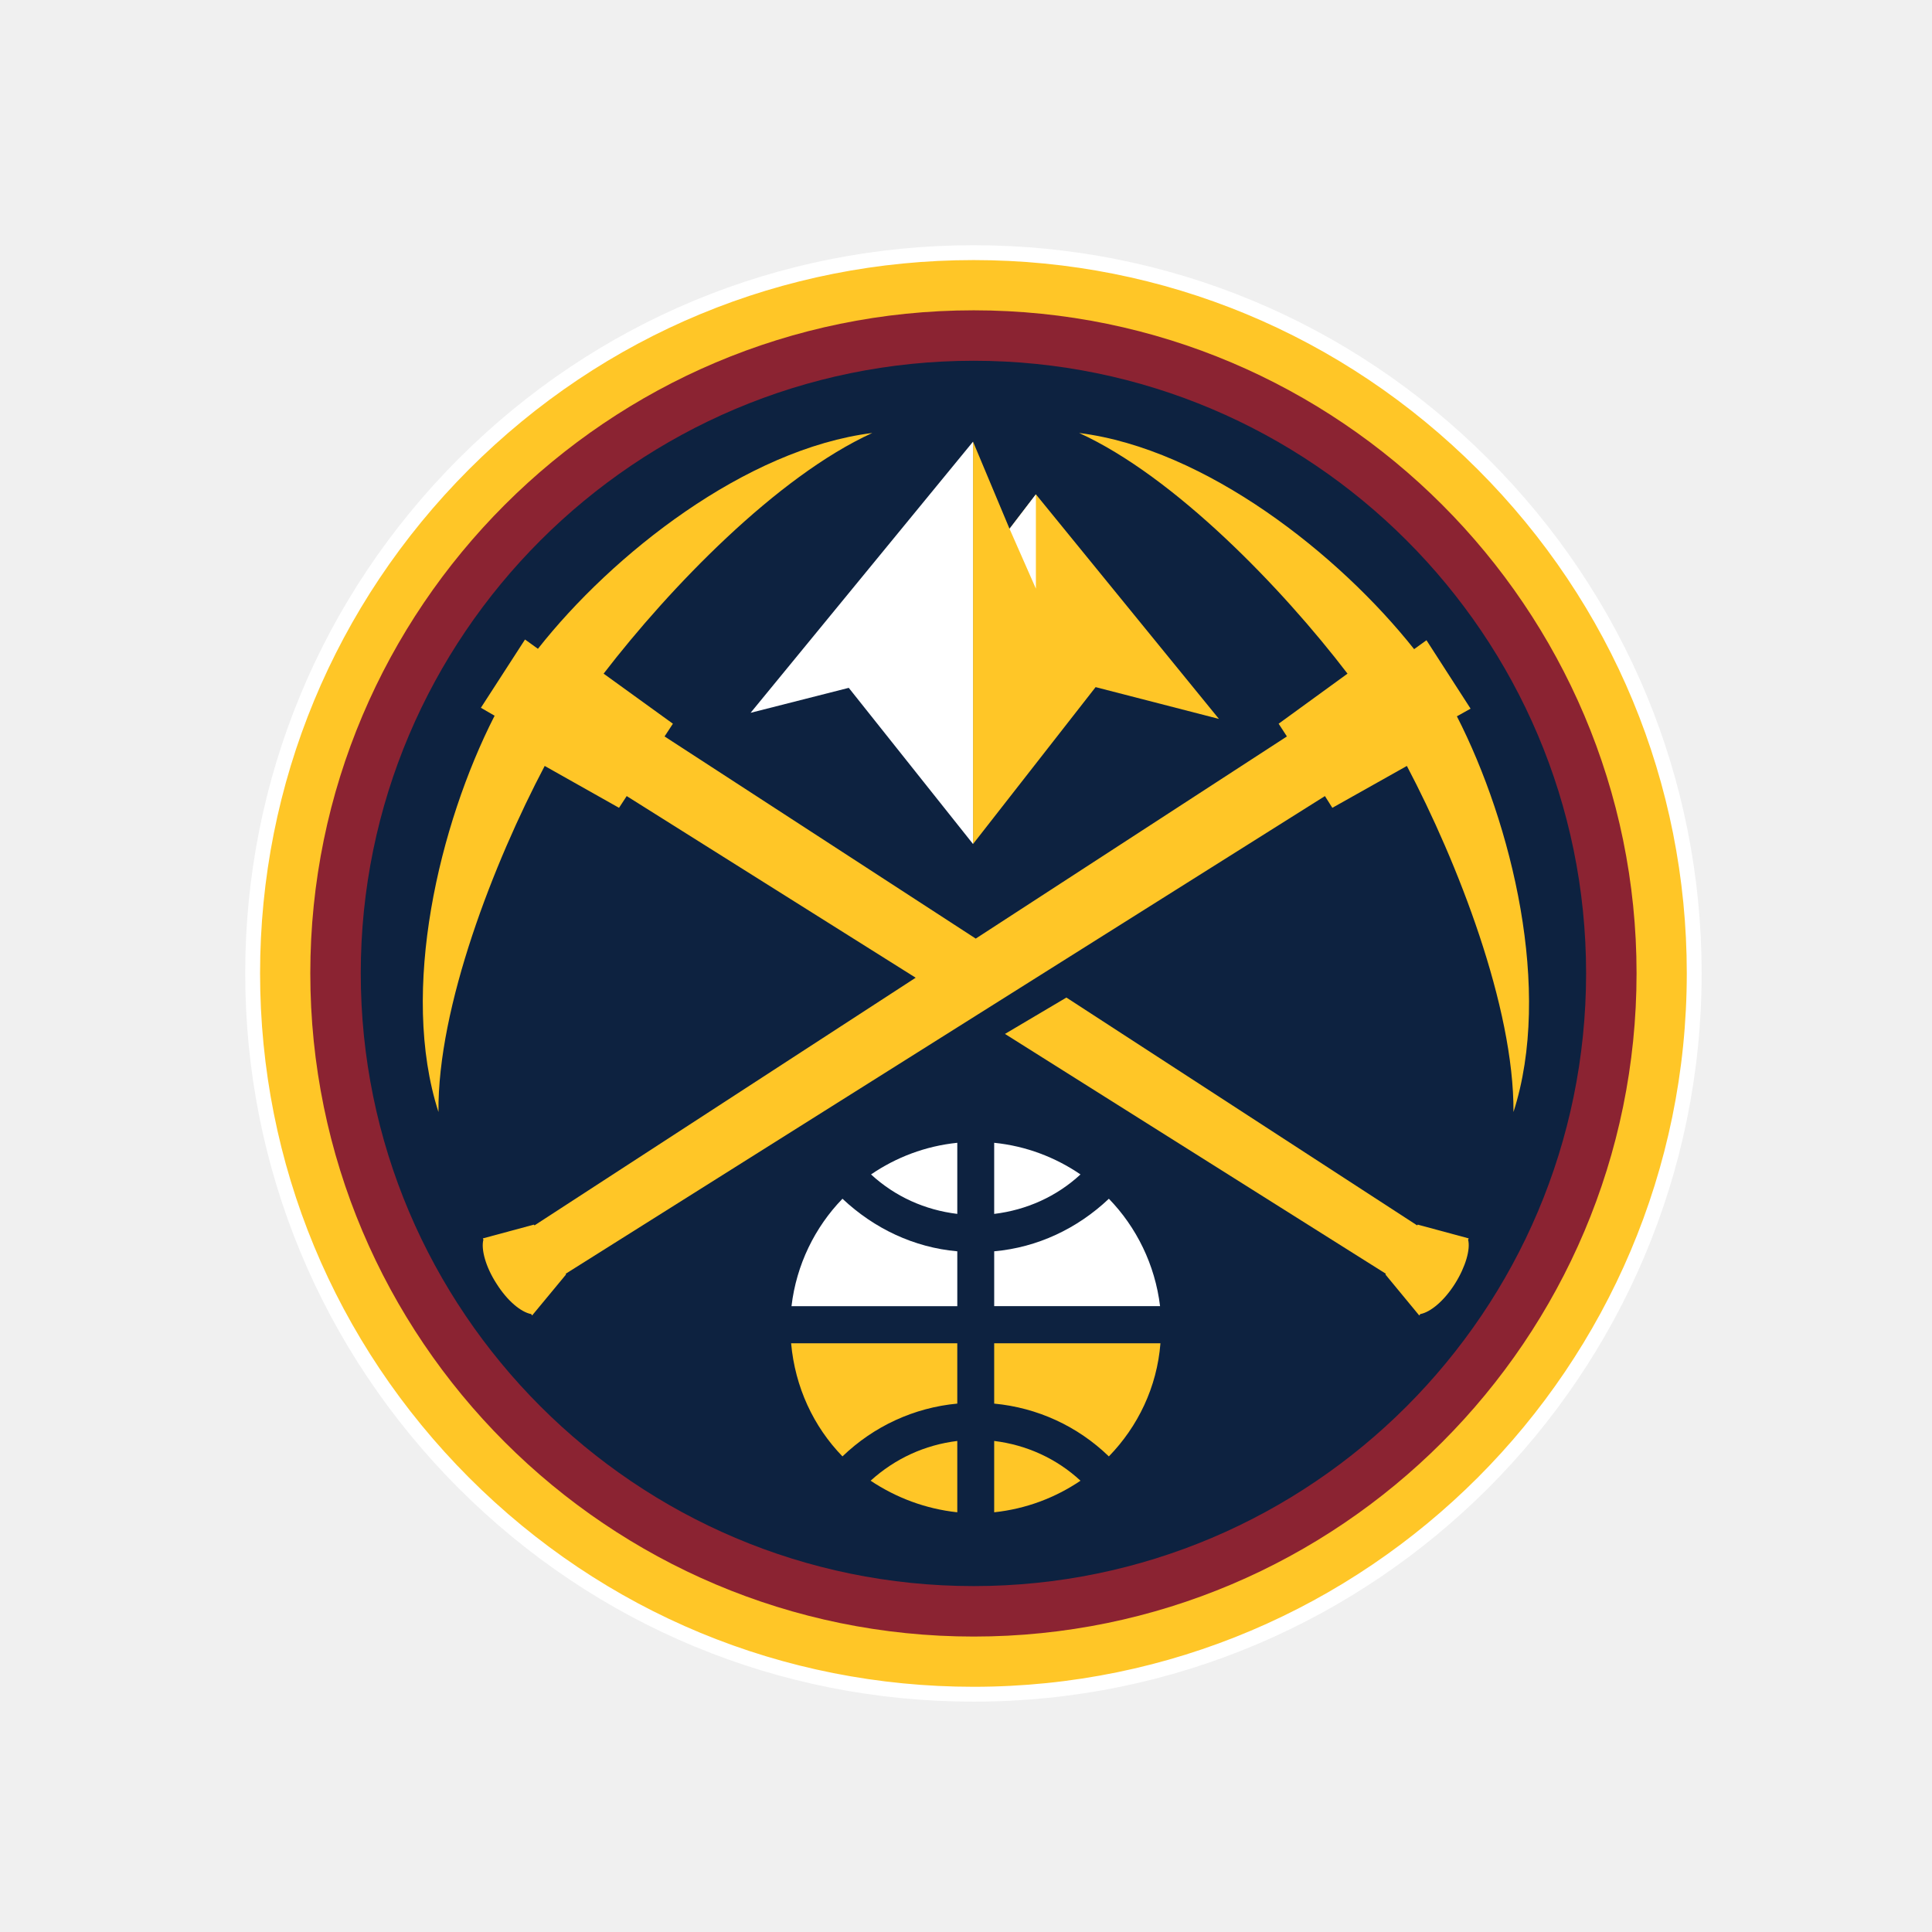
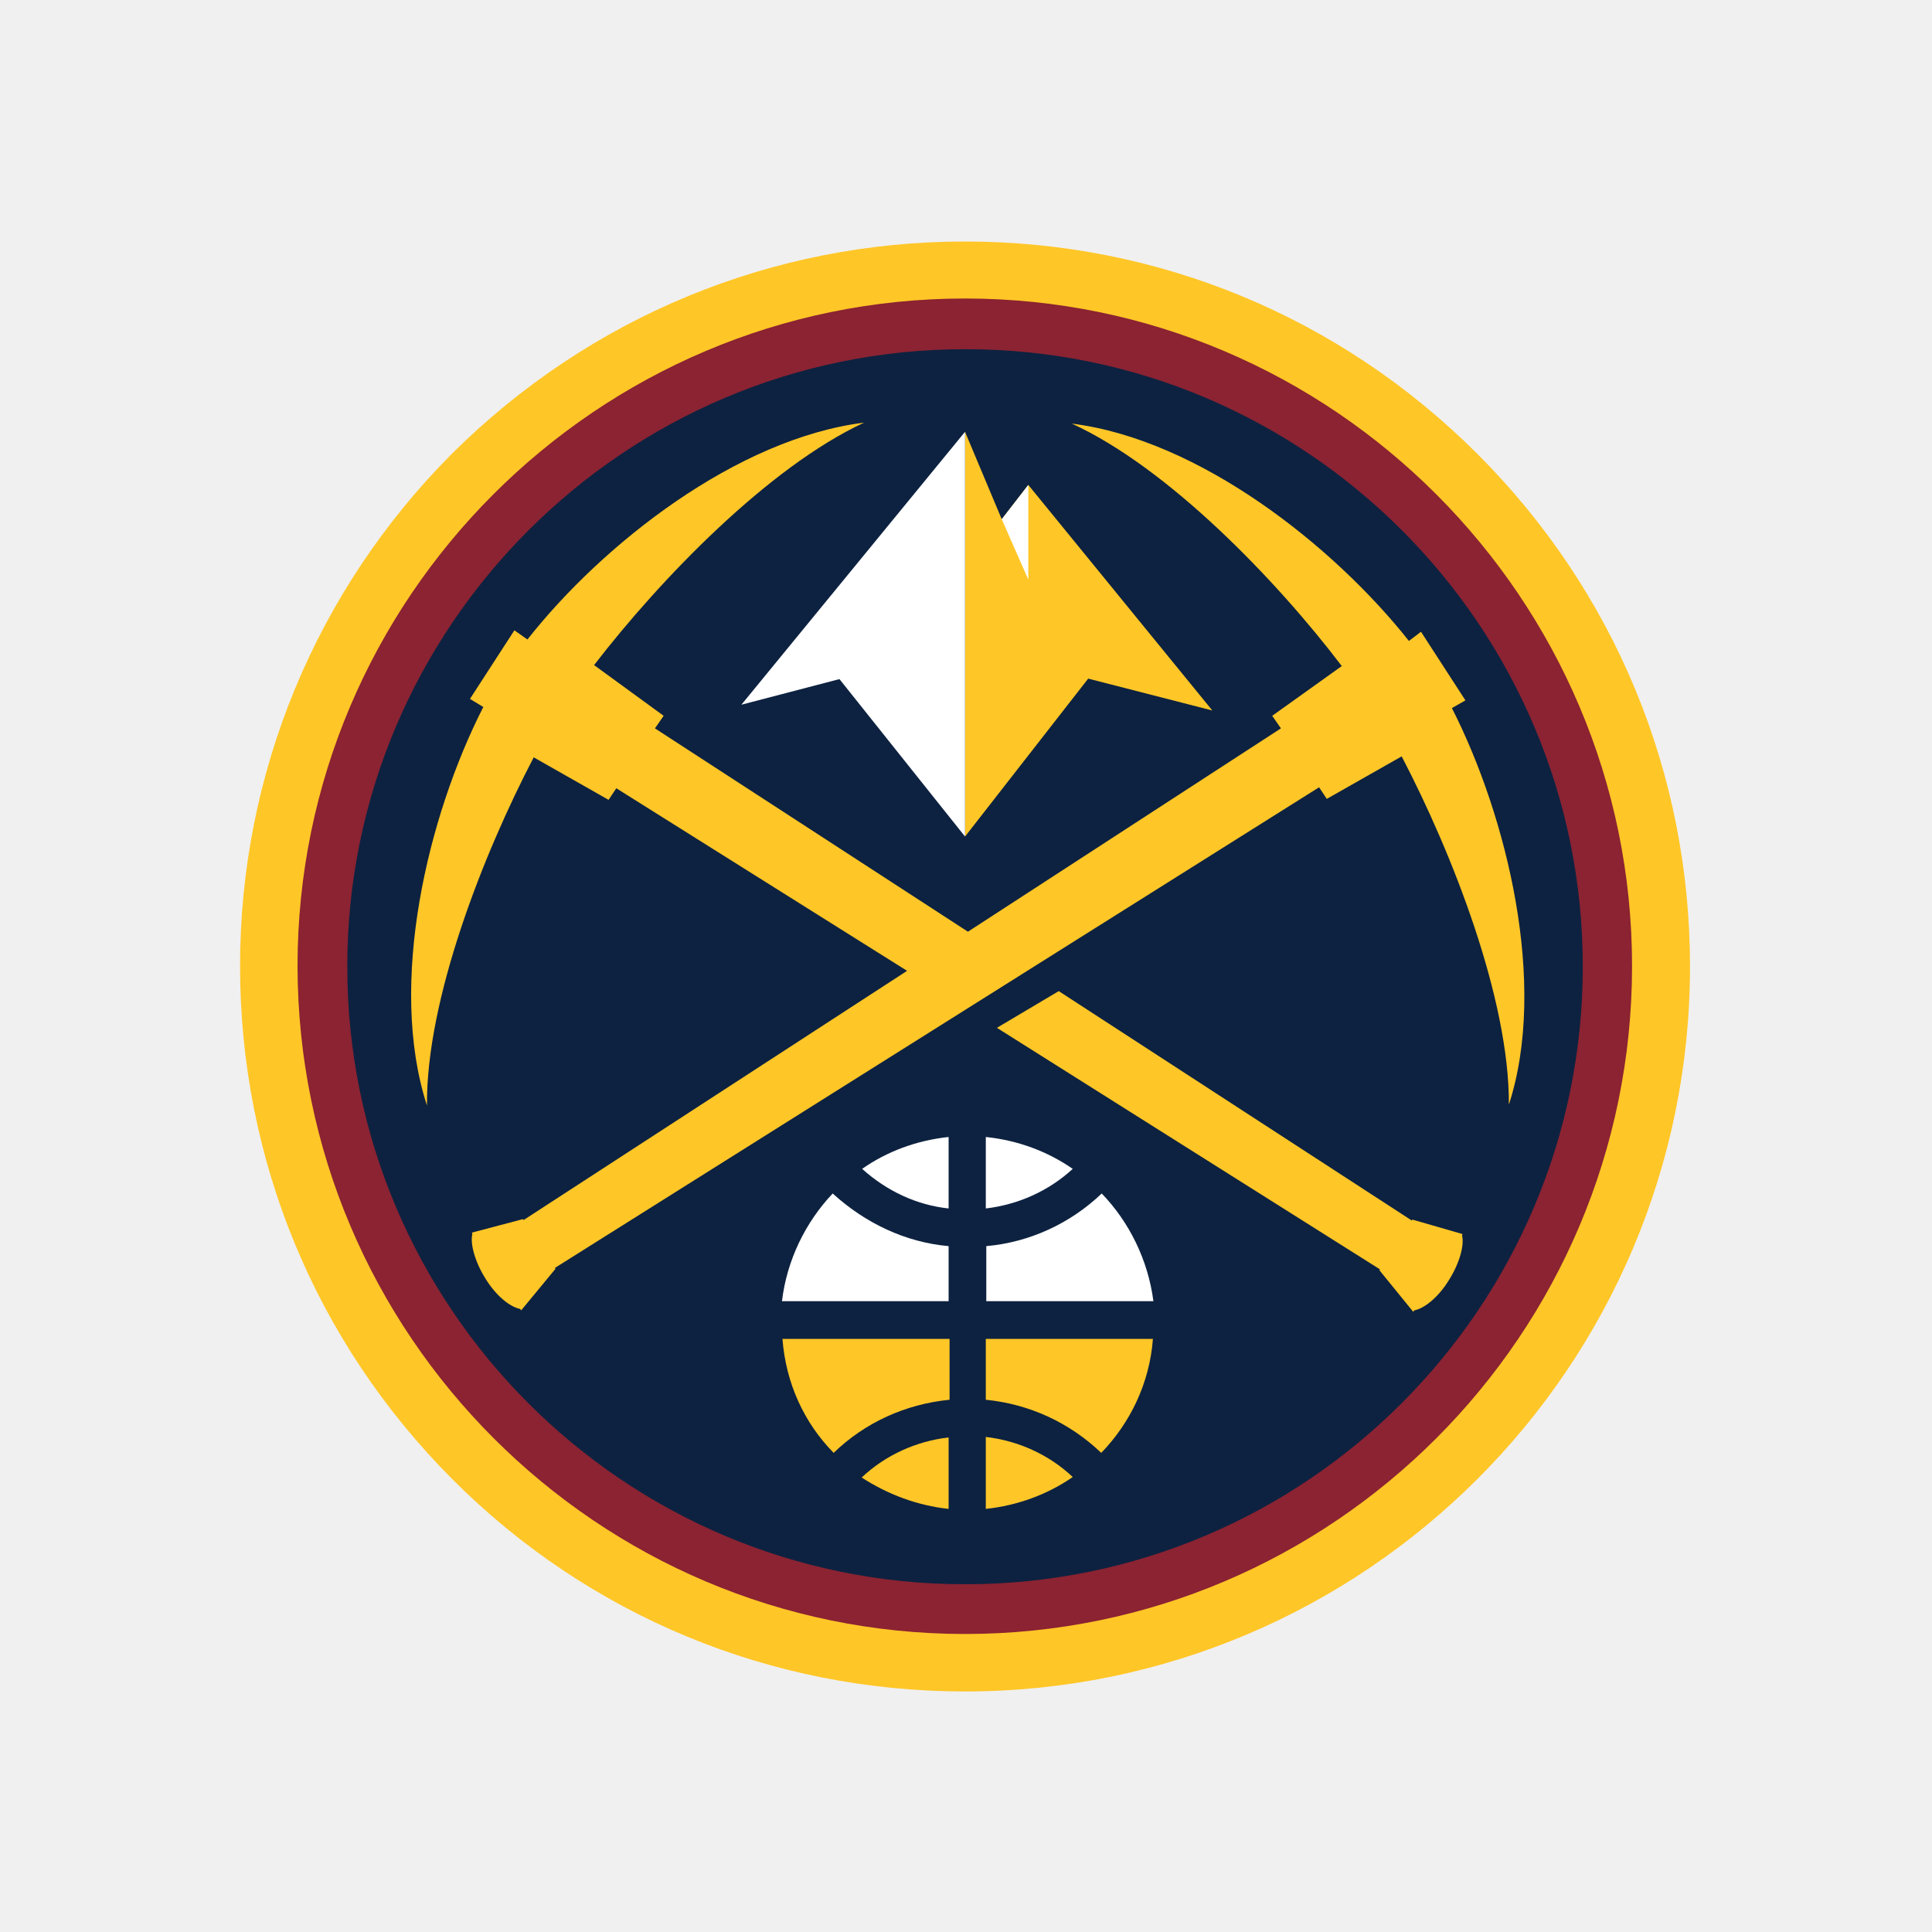
- <svg xmlns="http://www.w3.org/2000/svg" width="500" height="500" viewBox="0 0 500 500">
-   <g fill="none" fill-rule="evenodd">
-     <path d="M0 0h500v500H0z" />
-     <g fill-rule="nonzero">
-       <path d="M251.972 65.385c49.704 0 96.5 19.415 131.804 54.727 35.242 35.235 54.685 82.108 54.685 131.769 0 102.908-83.619 186.581-186.488 186.581-49.823 0-96.677-19.377-131.962-54.704-35.162-35.25-54.627-82.088-54.627-131.877 0-49.661 19.465-96.534 54.627-131.769C155.295 84.8 202.149 65.385 251.972 65.385" stroke="#FFF" stroke-width="3.846" fill="#FFC627" />
-       <path d="M251.998 423.539c94.596 0 171.542-76.95 171.542-171.665 0-94.542-76.946-171.565-171.542-171.565-94.708 0-171.692 77.023-171.692 171.565 0 94.715 76.985 171.665 171.692 171.665" fill="#8B2332" />
-       <path d="M93.365 251.878c0-87.385 71.154-158.512 158.615-158.512 87.442 0 158.5 71.127 158.5 158.512 0 87.454-71.058 158.6-158.5 158.6-87.462 0-158.615-71.146-158.615-158.6" fill="#0D2240" />
-       <path d="M377.043 185.381l3.542-1.981-11.415-17.708-3.196 2.308c-19.419-24.496-53.888-51.812-86.696-55.946 24.7 11.277 52.488 40.081 69.458 62.285l-17.827 12.958 2.142 3.292-80.531 52.319-80.531-52.319 2.158-3.292-17.931-12.958c17.081-22.204 44.8-51.008 69.531-62.285-32.769 4.131-67.269 31.385-86.531 55.858l-3.342-2.408-11.419 17.669 3.562 2.062-.092.146c-14.181 27.854-24.6 70.912-14.45 102.412-.265-27.215 14.358-64.65 27.492-89.569l19.235 10.838 1.988-3.038 74.785 47.008-98.642 64.096-.15-.196-13.223 3.565.142.327c-.646 2.458.565 7.011 3.377 11.358 2.804 4.469 6.346 7.412 9 7.9l.227.365 8.781-10.611-.077-.196 196.481-123.615 1.919 3.038 19.288-10.838c13.115 24.919 27.758 62.354 27.588 89.569 10.142-31.5-.404-74.558-14.642-102.412" fill="#FFC627" />
-       <path d="M366.902 316.932l-.15.196-90.769-58.962-15.896 9.412 98.565 62.062-.108.192 8.758 10.615.265-.365c2.65-.488 6.196-3.431 9.004-7.9 2.727-4.35 4.019-8.904 3.373-11.358l.162-.327-13.204-3.565zM268.089 127.931l-6.823 8.915-9.446-22.546v104.131l31.723-40.604 31.916 8.227z" fill="#FFC627" />
-       <path fill="#FFF" d="M268.089 152.342v-24.412l-6.823 8.919zM251.82 114.299l-57.569 70.177 25.408-6.462 32.161 40.419z" />
-       <path d="M218.029 376.915c8.146-7.831 18.523-12.612 29.715-13.665v-15.608h-43.004c1.023 11.365 5.796 21.55 13.288 29.273M247.746 391.38v-18.462c-8.35 1.019-16.077 4.527-22.431 10.288 6.612 4.408 14.231 7.292 22.431 8.173" fill="#FFC627" />
-       <path d="M257.294 295.752v18.408c8.331-1.008 16.115-4.465 22.338-10.219-6.519-4.442-14.092-7.35-22.338-8.188M286.974 310.235c-8.162 7.735-18.508 12.611-29.677 13.6v14.196h42.927c-1.304-10.758-6.131-20.465-13.25-27.796M247.746 314.156v-18.404c-8.2.839-15.819 3.742-22.323 8.192 6.246 5.75 13.973 9.204 22.323 10.211" fill="#FFF" />
-       <path d="M257.294 347.645v15.608c11.169 1.05 21.592 5.831 29.677 13.665 7.511-7.723 12.458-17.912 13.35-29.273h-43.027z" fill="#FFC627" />
-       <path d="M204.84 338.034h42.908v-14.196c-11.196-.989-21.496-5.873-29.719-13.604-7.1 7.331-11.927 17.038-13.188 27.8" fill="#FFF" />
-       <path d="M257.294 391.38c8.246-.881 15.819-3.765 22.338-8.173-6.223-5.762-14.008-9.269-22.338-10.289V391.38z" fill="#FFC627" />
-     </g>
+ <svg xmlns="http://www.w3.org/2000/svg" version="1.1" id="Layer_1" x="0px" y="0px" viewBox="0 0 400 400" style="enable-background:new 0 0 400 400;" xml:space="preserve">
+   <style type="text/css">
+ 	.st0{fill:#FFC627;}
+ 	.st1{fill:#8B2332;}
+ 	.st2{fill:#0D2240;}
+ 	.st3{fill:#FFFFFF;}
+ </style>
+   <g>
+     <path class="st0" d="M199.8,50c40,0,77.7,15.6,106.1,44c28.4,28.4,44,66.1,44,106.1c0,82.8-67.3,150.1-150.1,150.1   c-40.1,0-77.9-15.6-106.2-44c-28.3-28.4-43.9-66.1-43.9-106.2c0-39.9,15.7-77.8,43.9-106.1C122.1,65.6,159.8,50,199.8,50" />
+     <path class="st1" d="M199.8,338.3c76.1,0,138.1-62,138.1-138.3c0-76.1-62-138.2-138.1-138.2c-76.2,0-138.2,62.1-138.2,138.2   C61.7,276.3,123.7,338.3,199.8,338.3" />
+     <path class="st2" d="M71.9,200.1c0-70.4,57.4-127.8,127.9-127.8c70.5-0.1,127.9,57.3,127.9,127.8s-57.3,127.9-127.8,127.9   C129.3,328.1,71.9,270.7,71.9,200.1" />
+     <path class="st0" d="M300.6,146.6l2.8-1.6l-9.2-14.2l-2.5,1.9c-15.6-19.7-43.4-41.7-69.8-45c19.9,9.1,42.3,32.3,55.9,50.2   l-14.4,10.3l1.8,2.6l-64.8,42.1l-64.8-42.1l1.8-2.6L123,137.7c13.7-17.8,36.1-41,55.9-50.2c-26.4,3.3-54.2,25.2-69.7,44.9l-2.7-1.9   l-9.2,14.2l2.8,1.7l-0.1,0.1c-11.4,22.4-19.8,57.1-11.6,82.4c-0.2-21.9,11.6-52,22.1-72.1l15.5,8.8l1.6-2.4l60.2,37.8l-79.4,51.6   l-0.1-0.2l-10.6,2.8l0.1,0.3c-0.5,1.9,0.5,5.7,2.7,9.2c2.2,3.6,5.1,5.9,7.2,6.3l0.2,0.3l7.1-8.6l-0.1-0.2L273.1,163l1.6,2.4   l15.5-8.8c10.5,20.1,22.3,50.2,22.2,72.1C320.5,203.7,312,169,300.6,146.6" />
+     <path class="st0" d="M292.4,252.5l-0.1,0.2l-73.1-47.5l-12.8,7.6l79.3,50l-0.1,0.2l7,8.6l0.2-0.3c2.1-0.4,5-2.7,7.2-6.3   c2.2-3.5,3.2-7.2,2.7-9.2l0.1-0.3L292.4,252.5z" />
+     <polygon class="st0" points="212.9,100.4 207.4,107.5 199.8,89.4 199.8,173.2 225.3,140.5 251,147.1  " />
+     <polygon class="st3" points="212.9,120 212.9,100.4 207.4,107.5  " />
+     <polygon class="st3" points="199.8,89.4 153.5,145.9 173.8,140.6 199.8,173.2  " />
+     <path class="st0" d="M172.6,300.8c6.5-6.3,14.9-10.1,24-11v-12.6h-34.6C162.7,286.4,166.5,294.6,172.6,300.8" />
+     <path class="st0" d="M196.4,312.4v-14.8c-6.7,0.8-13,3.6-18,8.3C183.8,309.4,189.9,311.7,196.4,312.4" />
+     <path class="st3" d="M204.1,235.4v14.8c6.7-0.8,13-3.6,18-8.2C216.9,238.4,210.8,236.1,204.1,235.4" />
+     <path class="st3" d="M228.1,247.1c-6.5,6.2-14.9,10.1-23.9,10.9v11.4h34.6C237.7,260.9,233.8,253,228.1,247.1" />
+     <path class="st3" d="M196.4,250.2v-14.8c-6.6,0.7-12.8,3-17.9,6.6C183.6,246.6,189.8,249.5,196.4,250.2" />
+     <path class="st0" d="M204.1,277.2v12.6c9,0.9,17.3,4.7,23.9,11c6-6.2,10-14.4,10.7-23.6L204.1,277.2L204.1,277.2z" />
+     <path class="st3" d="M161.9,269.4h34.5V258c-9-0.8-17.3-4.8-24-10.9C166.8,253,162.9,260.9,161.9,269.4" />
+     <path class="st0" d="M204.1,312.4c6.6-0.7,12.8-3,18-6.6c-5-4.7-11.3-7.5-18-8.3V312.4z" />
  </g>
</svg>
